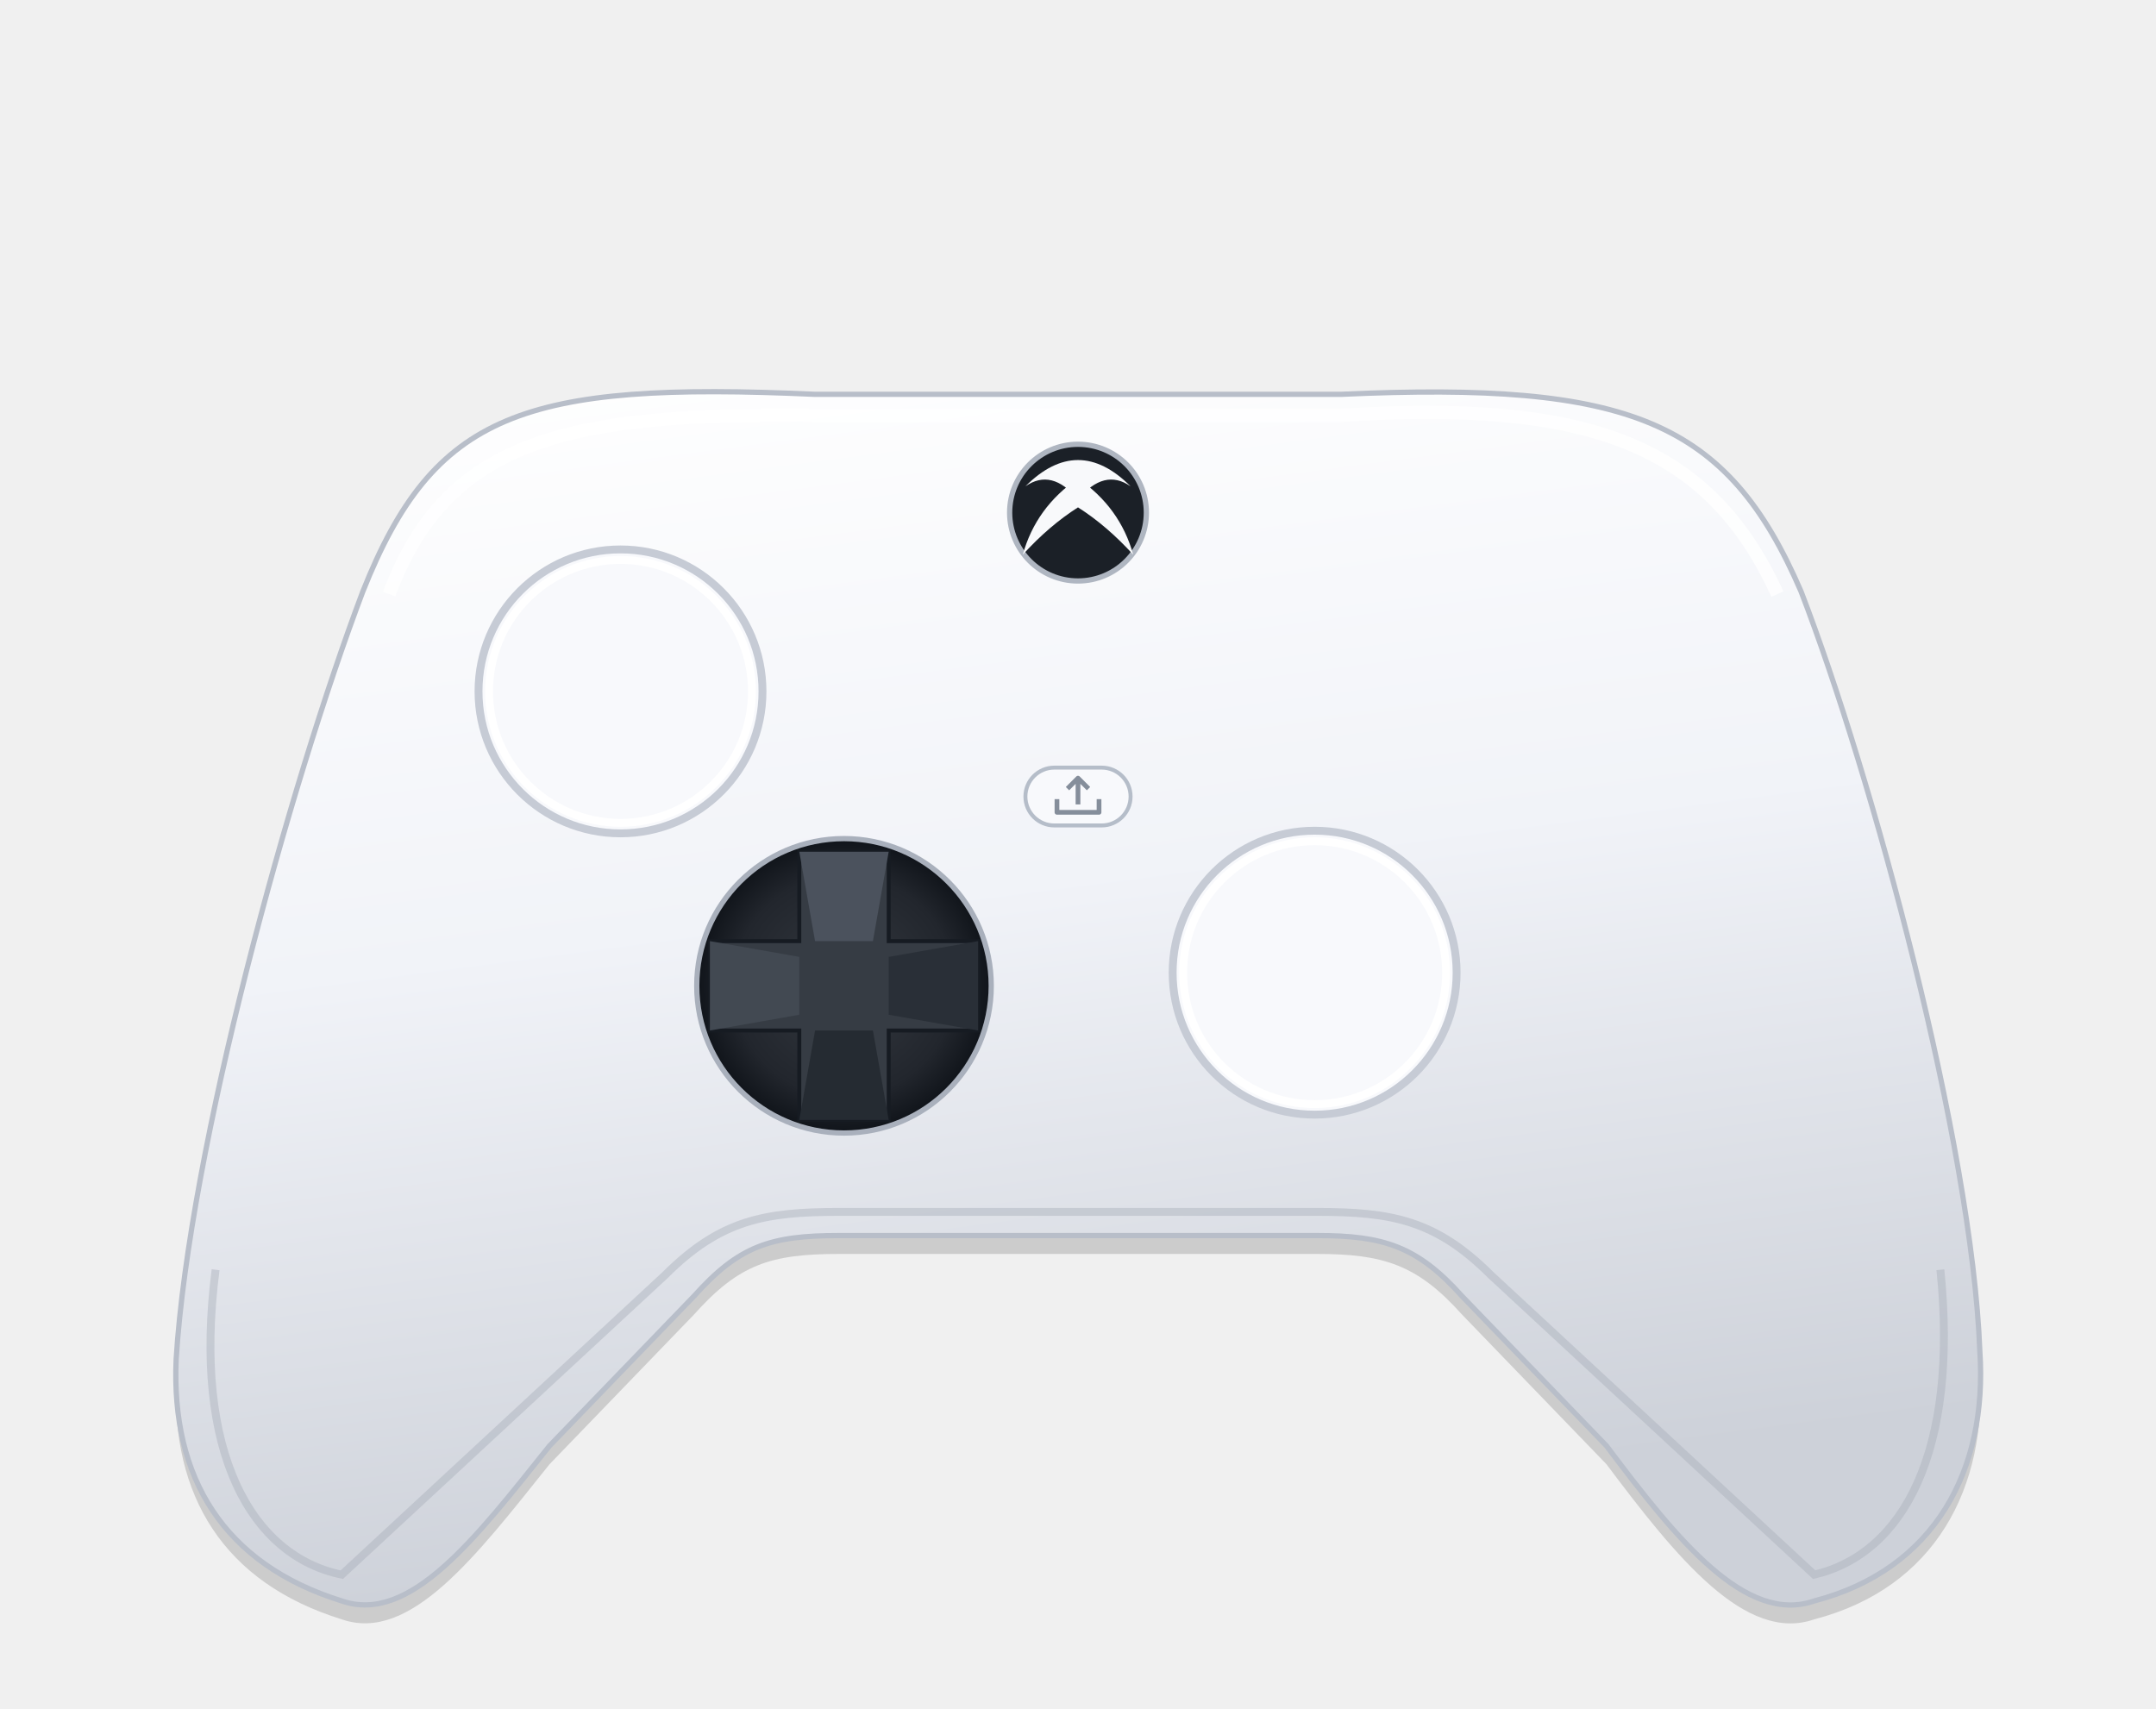
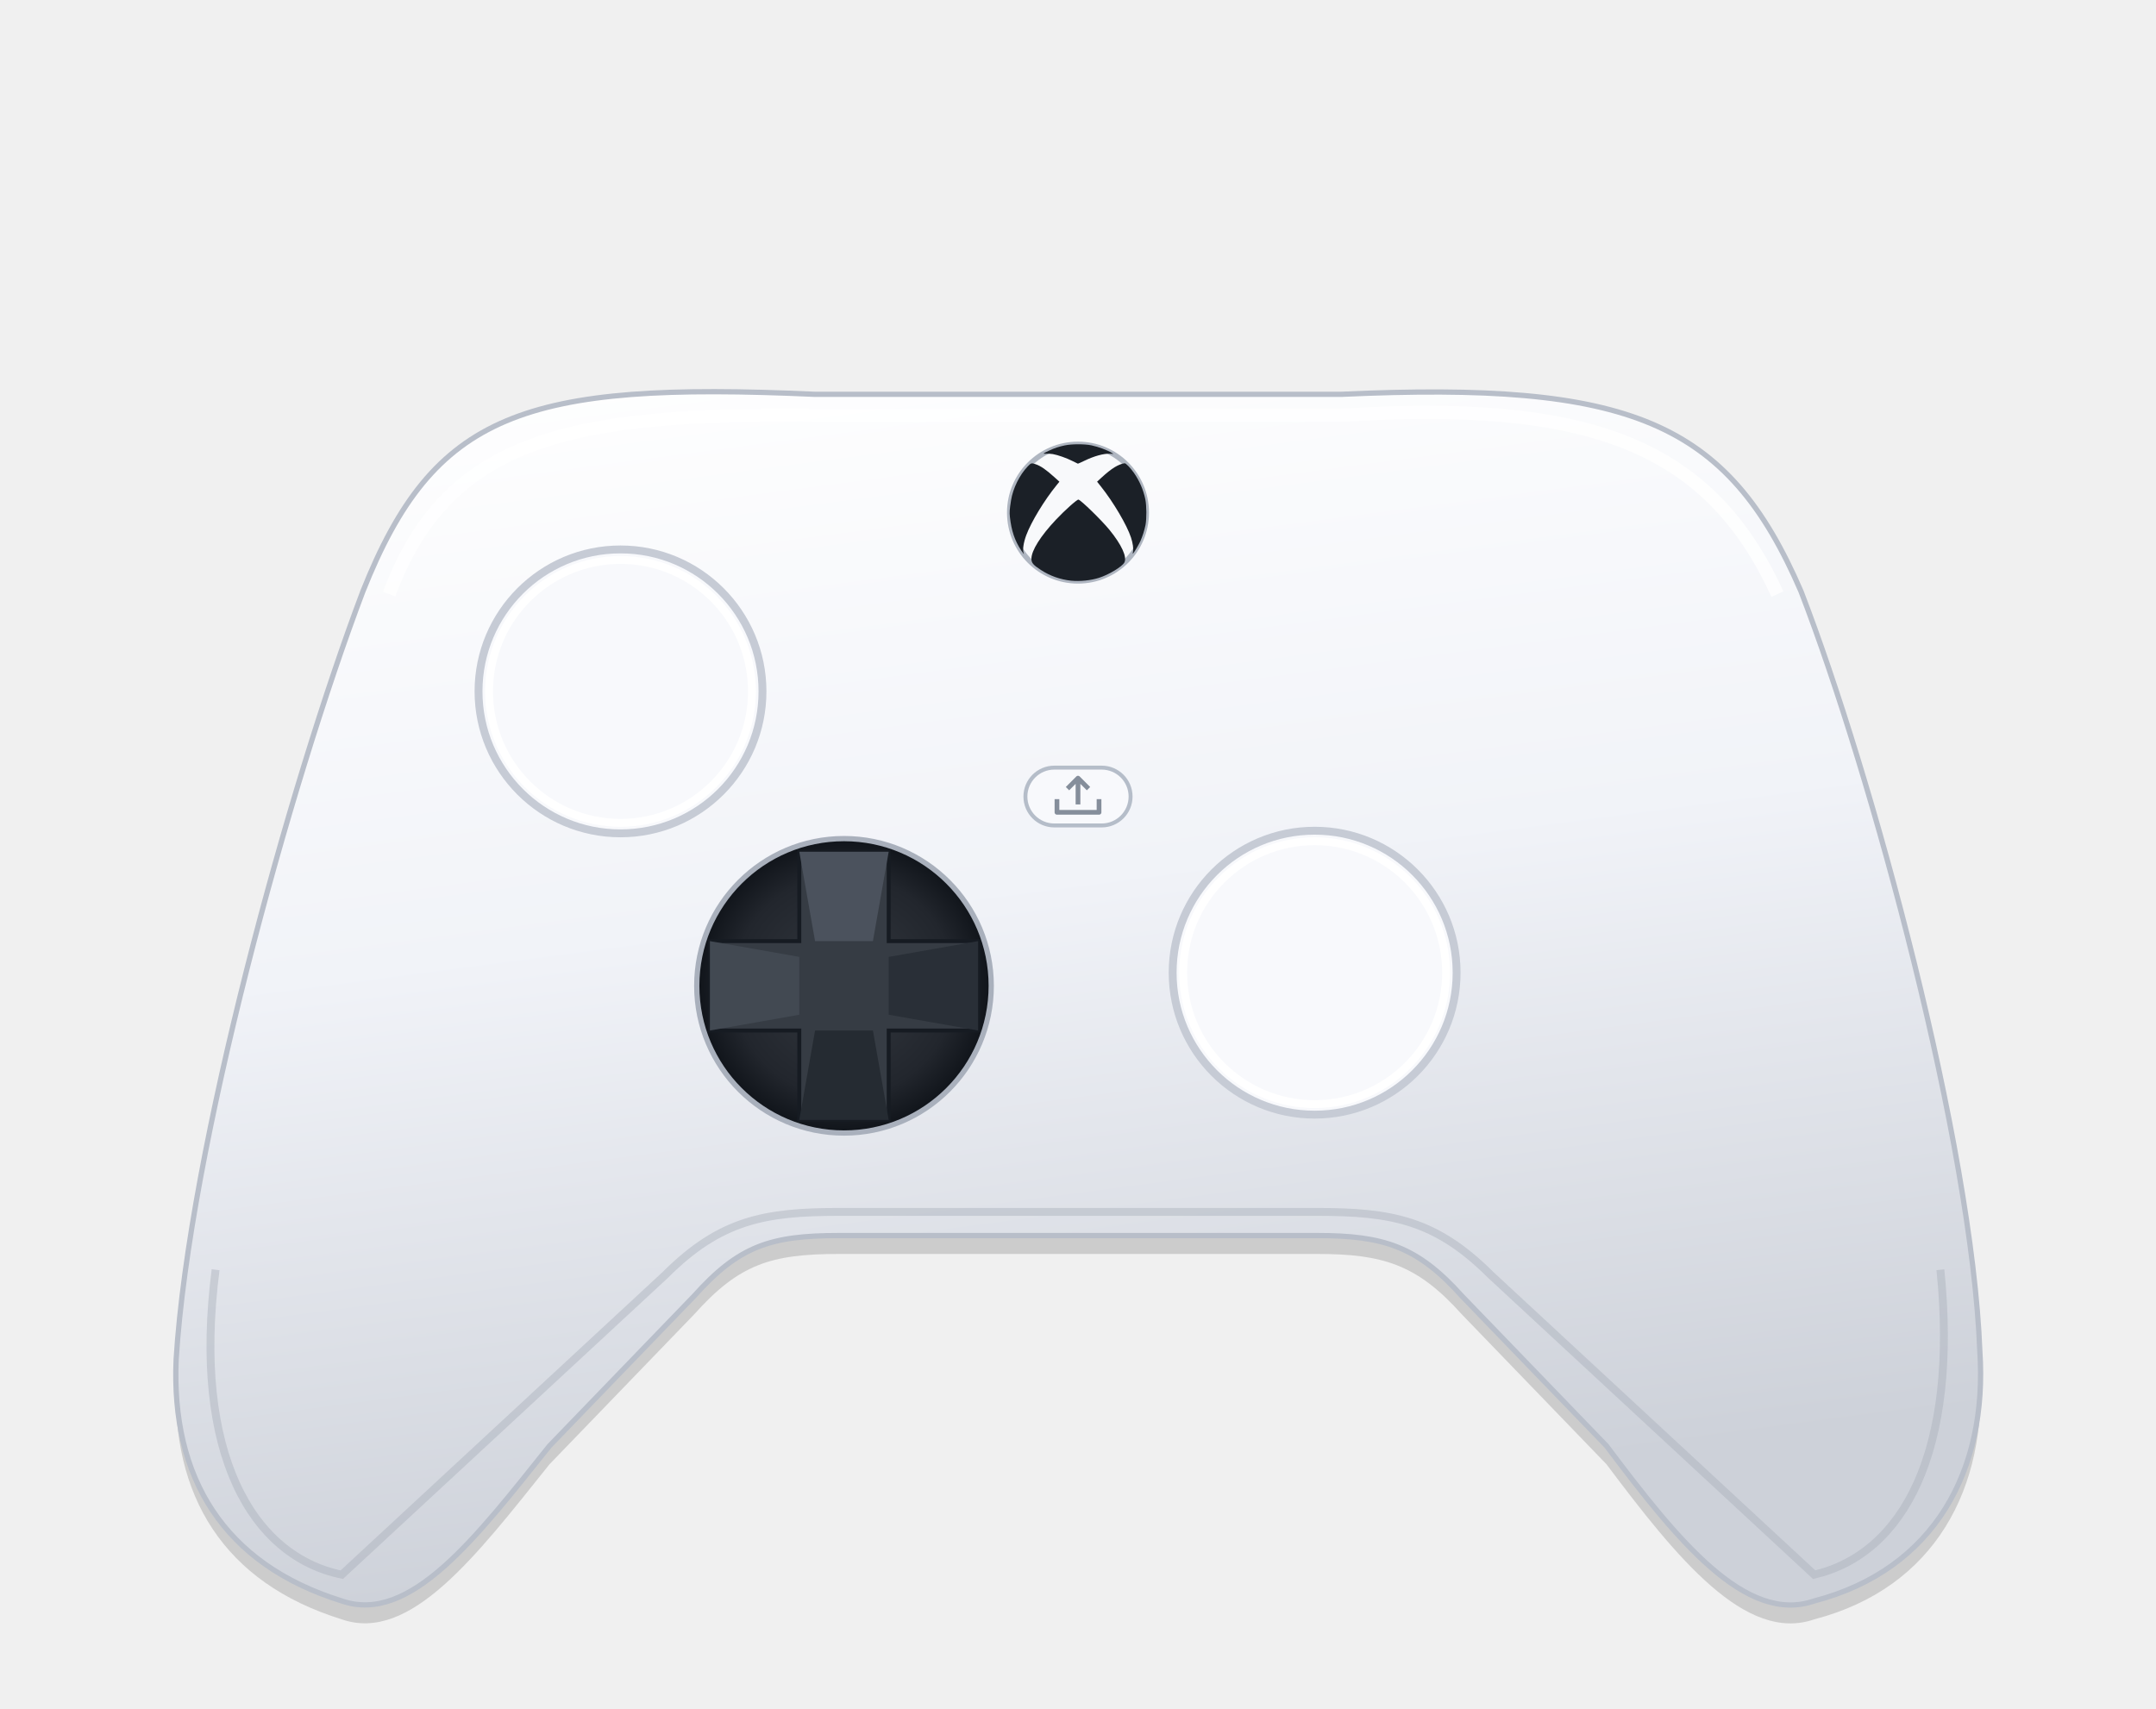
<svg xmlns="http://www.w3.org/2000/svg" xmlns:xlink="http://www.w3.org/1999/xlink" width="820" height="650" viewBox="0 0 820 650">
  <defs>
    <linearGradient id="shell" x2=".2" y2="1">
      <stop stop-color="#fff" />
      <stop offset=".48" stop-color="#f1f3f8" />
      <stop offset="1" stop-color="#cdd1d9" />
    </linearGradient>
    <radialGradient id="dish">
      <stop stop-color="#353a41" />
      <stop offset=".75" stop-color="#22262d" />
      <stop offset="1" stop-color="#10141a" />
    </radialGradient>
    <path id="body" d="M310 150H510C620 145 657 160 685 225C712 295 750 435 753 514C756 559 736 597 690 609C664 618 638 586 611 550L556 493C539 474 526 470 501 470H319C293 470 281 474 264 493L209 550C181 585 156 618 130 609C85 595 65 562 67 517C72 437 110 299 138 225C165 157 199 145 310 150Z" />
  </defs>
  <use xlink:href="#body" transform="translate(0 7)" fill="#000" opacity=".15" />
  <use xlink:href="#body" fill="url(#shell)" stroke="#b8bec9" stroke-width="2" />
  <path d="M148 226C170 167 216 157 310 158H510C604 152 650 169 676 226" fill="none" stroke="#fff" stroke-width="5" opacity=".8" />
  <path d="M82 483C73 553 96 592 130 599L253 485C274 464 291 461 319 461H501C529 461 546 464 567 485L690 599C724 591 745 552 738 483" fill="none" stroke="#a9afba" stroke-width="3" opacity=".45" />
  <g fill="#f8f9fc" stroke="#c6cbd5" stroke-width="3">
    <circle cx="236" cy="263" r="54" />
    <circle cx="500" cy="370" r="54" />
  </g>
  <g fill="none" stroke="#fff" stroke-width="3">
    <circle cx="236" cy="263" r="50" />
    <circle cx="500" cy="370" r="50" />
  </g>
  <circle cx="321" cy="375" r="56" fill="url(#dish)" stroke="#a9b0bc" stroke-width="2" />
  <path d="M304 324H338V358H372V392H338V426H304V392H270V358H304Z" fill="#363c44" stroke="#161b22" stroke-width="1.5" />
  <path d="M304 324H338L332 358H310Z" fill="#4b525d" />
  <path d="M270 358L304 364V386L270 392Z" fill="#424952" />
  <path d="M338 364L372 358V392L338 386Z" fill="#292f37" />
  <path d="M310 392H332L338 426H304Z" fill="#252b32" />
-   <circle cx="410" cy="195" r="26" fill="#1b2027" stroke="#afb6c1" stroke-width="2" />
-   <path d="M390 185Q410 165 430 185Q420 178 410 190Q400 178 390 185M389 211Q394 193 410 182Q426 193 431 211Q421 200 410 193Q399 200 389 211" fill="#f8f9fb" />
+   <circle cx="410" cy="195" r="26" fill="#f8f9fb" stroke="#afb6c1" stroke-width="2" />
+   <path transform="translate(384 169) scale(3.25)" d="M7.202 15.967a8 8 0 0 1-3.552-1.26c-.898-.585-1.101-.826-1.101-1.306 0-.965 1.062-2.656 2.879-4.583C6.459 7.723 7.897 6.44 8.052 6.475c.302.068 2.718 2.423 3.622 3.531 1.43 1.753 2.088 3.189 1.754 3.829-.254.486-1.83 1.437-2.987 1.802-.954.301-2.207.429-3.239.33m-5.866-3.57C.589 11.253.212 10.127.03 8.497c-.06-.539-.038-.846.137-1.95.218-1.377 1.002-2.97 1.945-3.95.401-.417.437-.427.926-.263.595.2 1.23.638 2.213 1.528l.574.519-.313.385C4.056 6.553 2.52 9.086 1.94 10.653c-.315.852-.442 1.707-.306 2.063.091.24.007.15-.3-.319Zm13.101.195c.074-.36-.019-1.02-.238-1.687-.473-1.443-2.055-4.128-3.508-5.953l-.457-.575.494-.454c.646-.593 1.095-.948 1.58-1.25.381-.237.927-.448 1.161-.448.145 0 .654.528 1.065 1.104a8.4 8.4 0 0 1 1.343 3.102c.153.728.166 2.286.024 3.012a9.5 9.5 0 0 1-.6 1.893c-.179.393-.624 1.156-.82 1.404-.1.128-.1.127-.043-.148ZM7.335 1.952c-.67-.34-1.704-.705-2.276-.803a4 4 0 0 0-.759-.043c-.471.024-.45 0 .306-.358A7.8 7.8 0 0 1 6.47.128c.8-.169 2.306-.17 3.094-.005.85.18 1.853.552 2.418.9l.168.103-.385-.02c-.766-.038-1.88.27-3.078.853-.361.176-.676.316-.699.312a12 12 0 0 1-.654-.319Z" fill="#1b2027" />
  <rect x="390" y="292" width="40" height="22" rx="11" fill="#f8f9fc" stroke="#b5bdc9" stroke-width="1.5" />
  <path d="M410 306V297M406 300L410 296L414 300M402 304V309H418V304" fill="none" stroke="#858e9b" stroke-width="1.8" stroke-linejoin="round" />
</svg>
